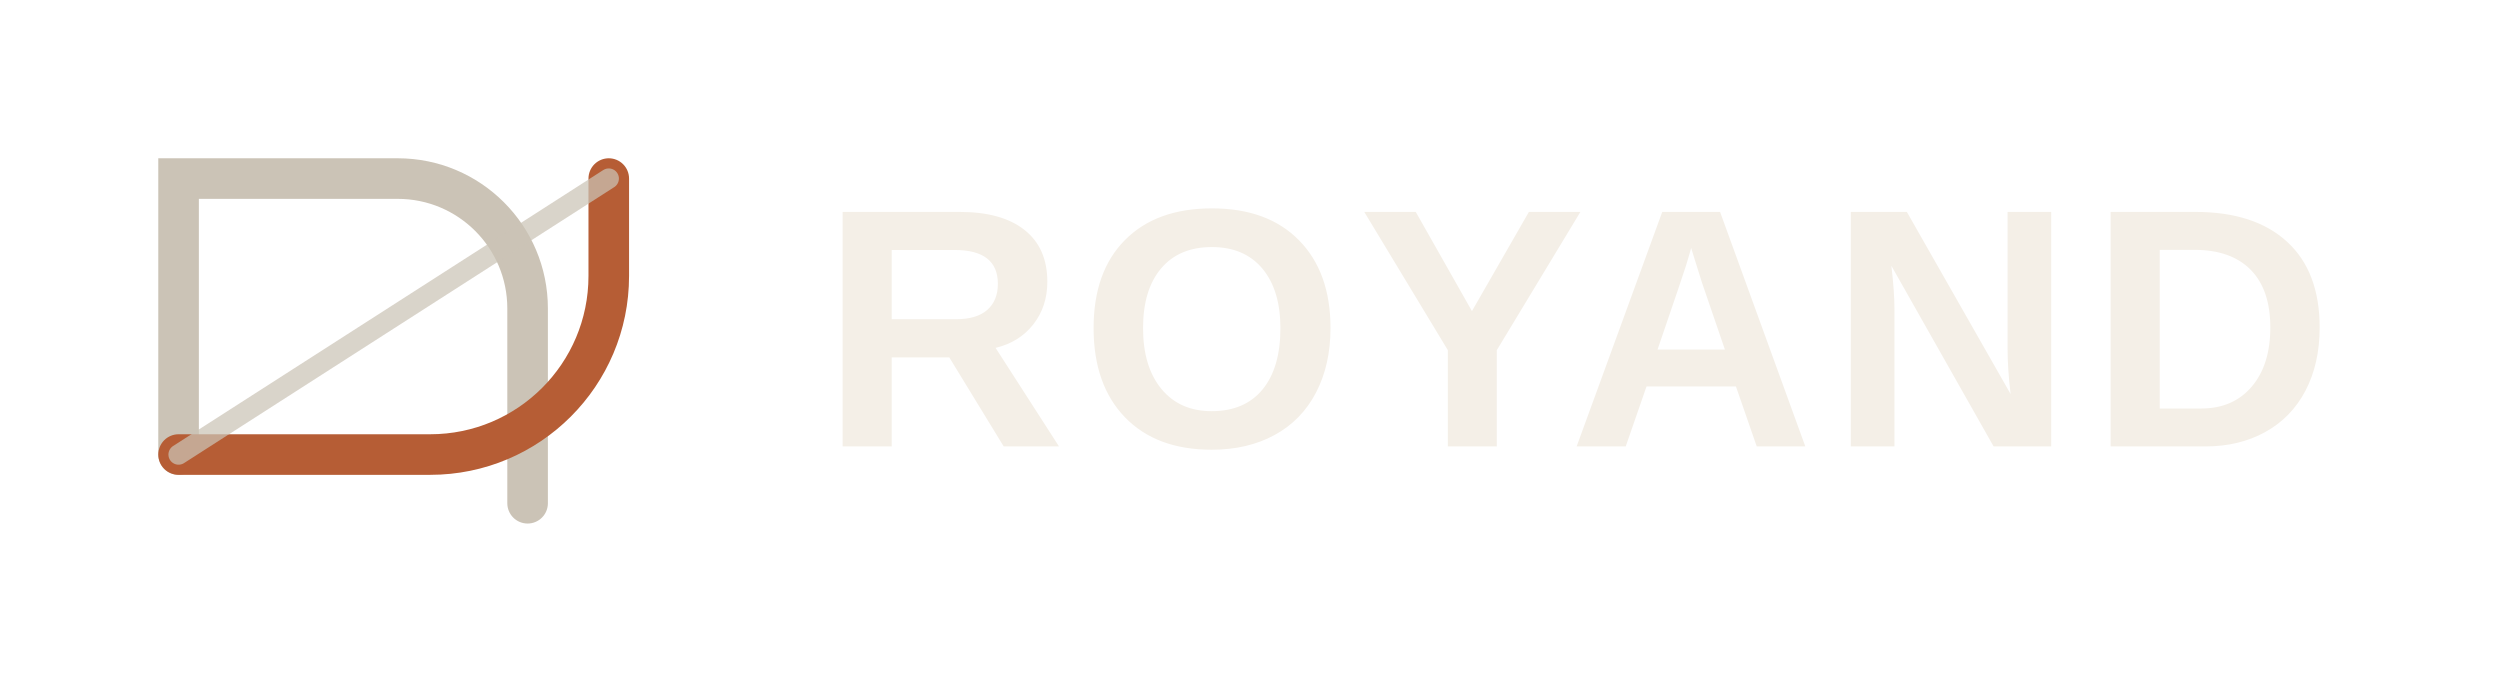
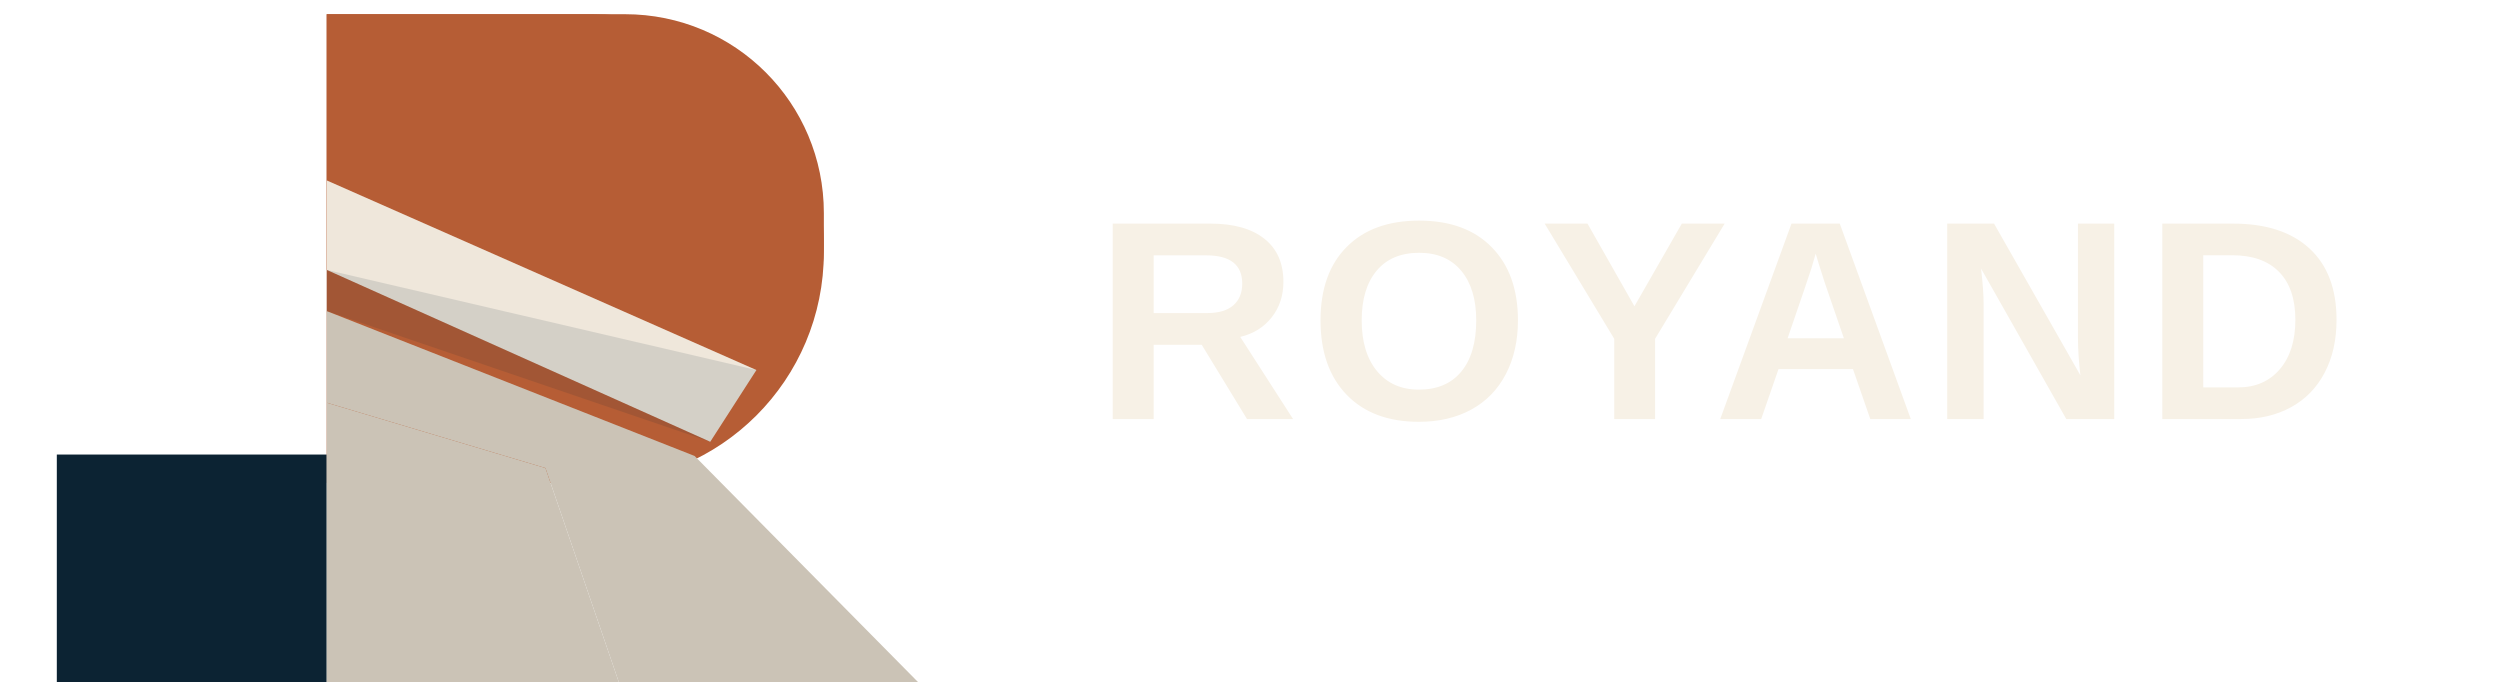
- <svg xmlns="http://www.w3.org/2000/svg" width="308" height="84" viewBox="0 0 308 84" fill="none" role="img" aria-labelledby="title desc">
-   <path d="M22 56V22H49C57.837 22 65 29.163 65 38V62" stroke="#CBC3B6" stroke-width="5" stroke-linecap="round" />
-   <path d="M22 56H53C65.15 56 75 46.15 75 34V22" stroke="#B65D35" stroke-width="5" stroke-linecap="round" />
-   <path d="M22 56L75 22" stroke="#CBC3B6" stroke-width="2.5" stroke-linecap="round" opacity=".72" />
-   <text x="101" y="55" fill="#F4EFE7" font-family="Manrope, Montserrat, Arial, sans-serif" font-size="42" font-weight="600" letter-spacing=".04em">ROYAND</text>
+ <svg xmlns="http://www.w3.org/2000/svg" width="352" height="96" viewBox="0 0 352 96" fill="none" role="img" aria-labelledby="title desc">
+   <g transform="translate(4 2)">
+     <path d="M42 0H79.5C97.5 0 112 14.5 112 32.5V33.5C112 51.5 97.5 66 79.5 66H42V0Z" fill="#B65D35" />
+     <path d="M42 0H84C99.5 0 112 12.5 112 28V32C112 33.7 111.9 35.4 111.6 37.1L42 36V0Z" fill="#B65D35" />
+     <path d="M42 41.8L93.8 62.2L127.2 96H83.8L72.8 63.9L42 54.7V41.8Z" fill="#CBC3B6" />
+     <path d="M42 0V36L96 60.2L102.5 50.1L42 23.4V0Z" fill="#EFE7DB" />
+     <path d="M4 62H42V96H4V62Z" fill="#0C2333" />
+     <path d="M42 54.7L72.8 63.9L83.8 96H42V54.7Z" fill="#CBC3B6" />
+     <path d="M42 36L102.5 50.1L96 60.2L42 41.8V36Z" fill="#0C2333" opacity=".12" />
+   </g>
+   <text x="154" y="59" fill="#F7F1E6" font-family="Manrope, Montserrat, Avenir Next, Arial, sans-serif" font-size="40" font-weight="700" letter-spacing=".035em">ROYAND</text>
</svg>
